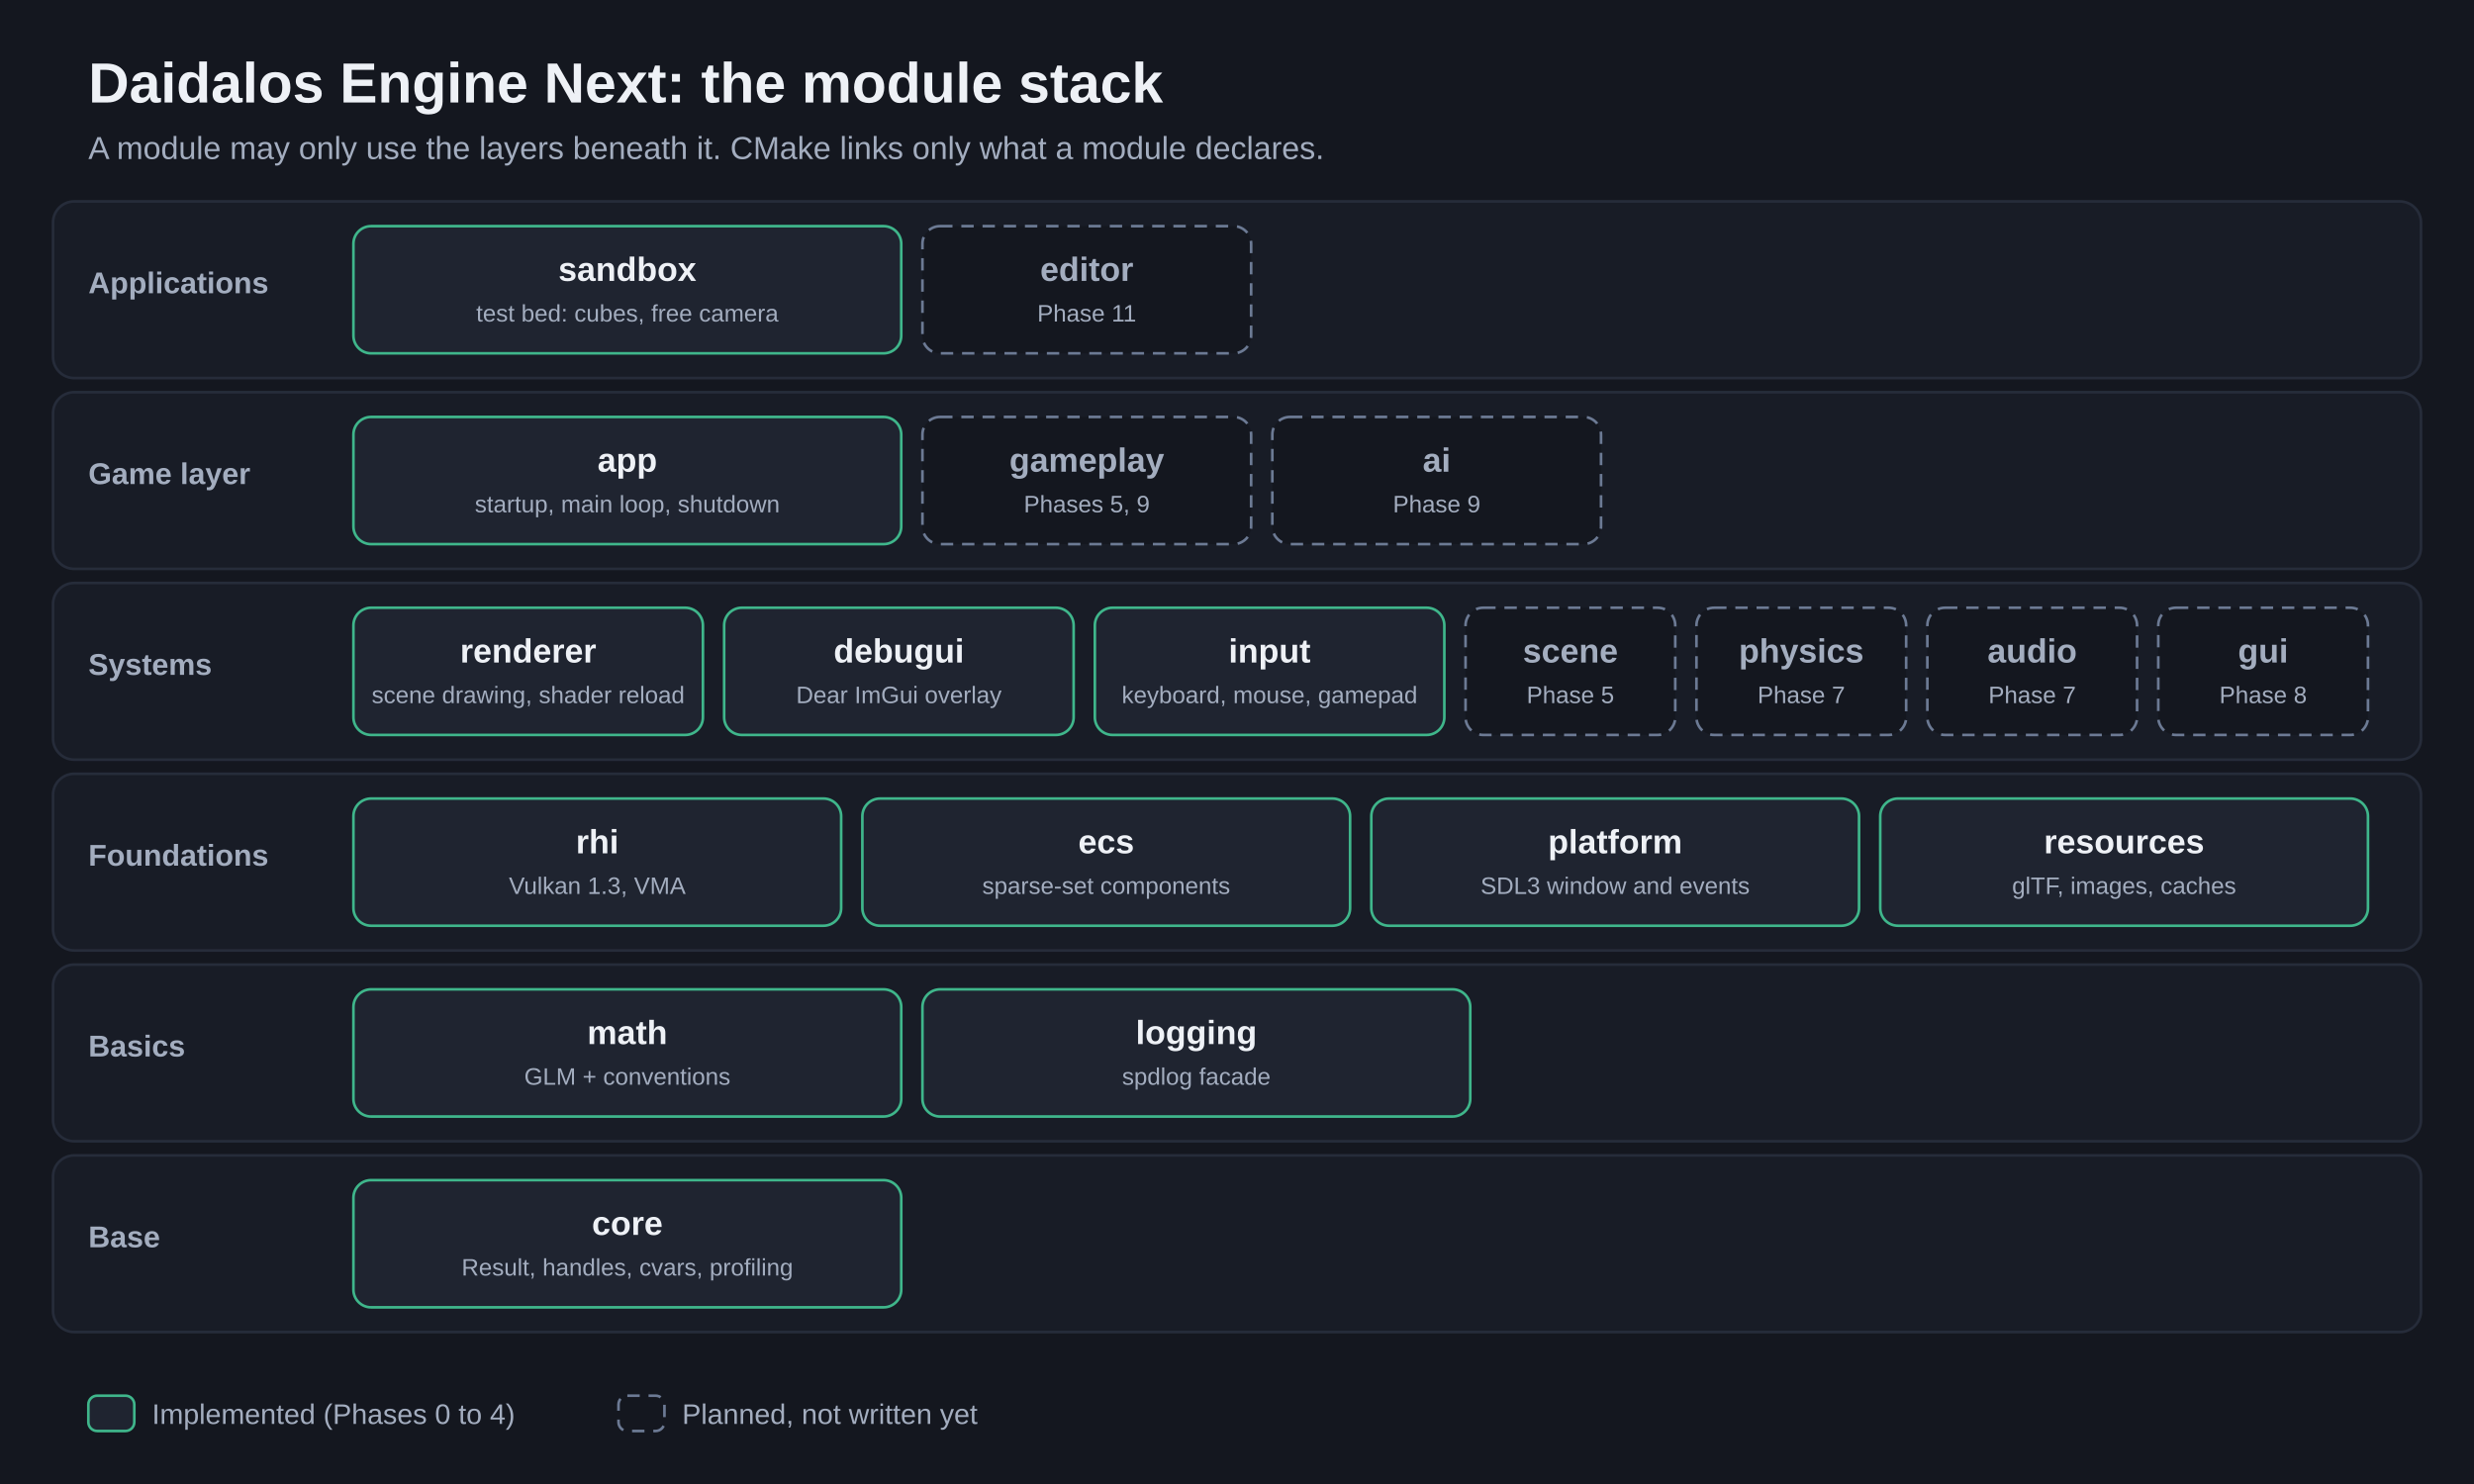
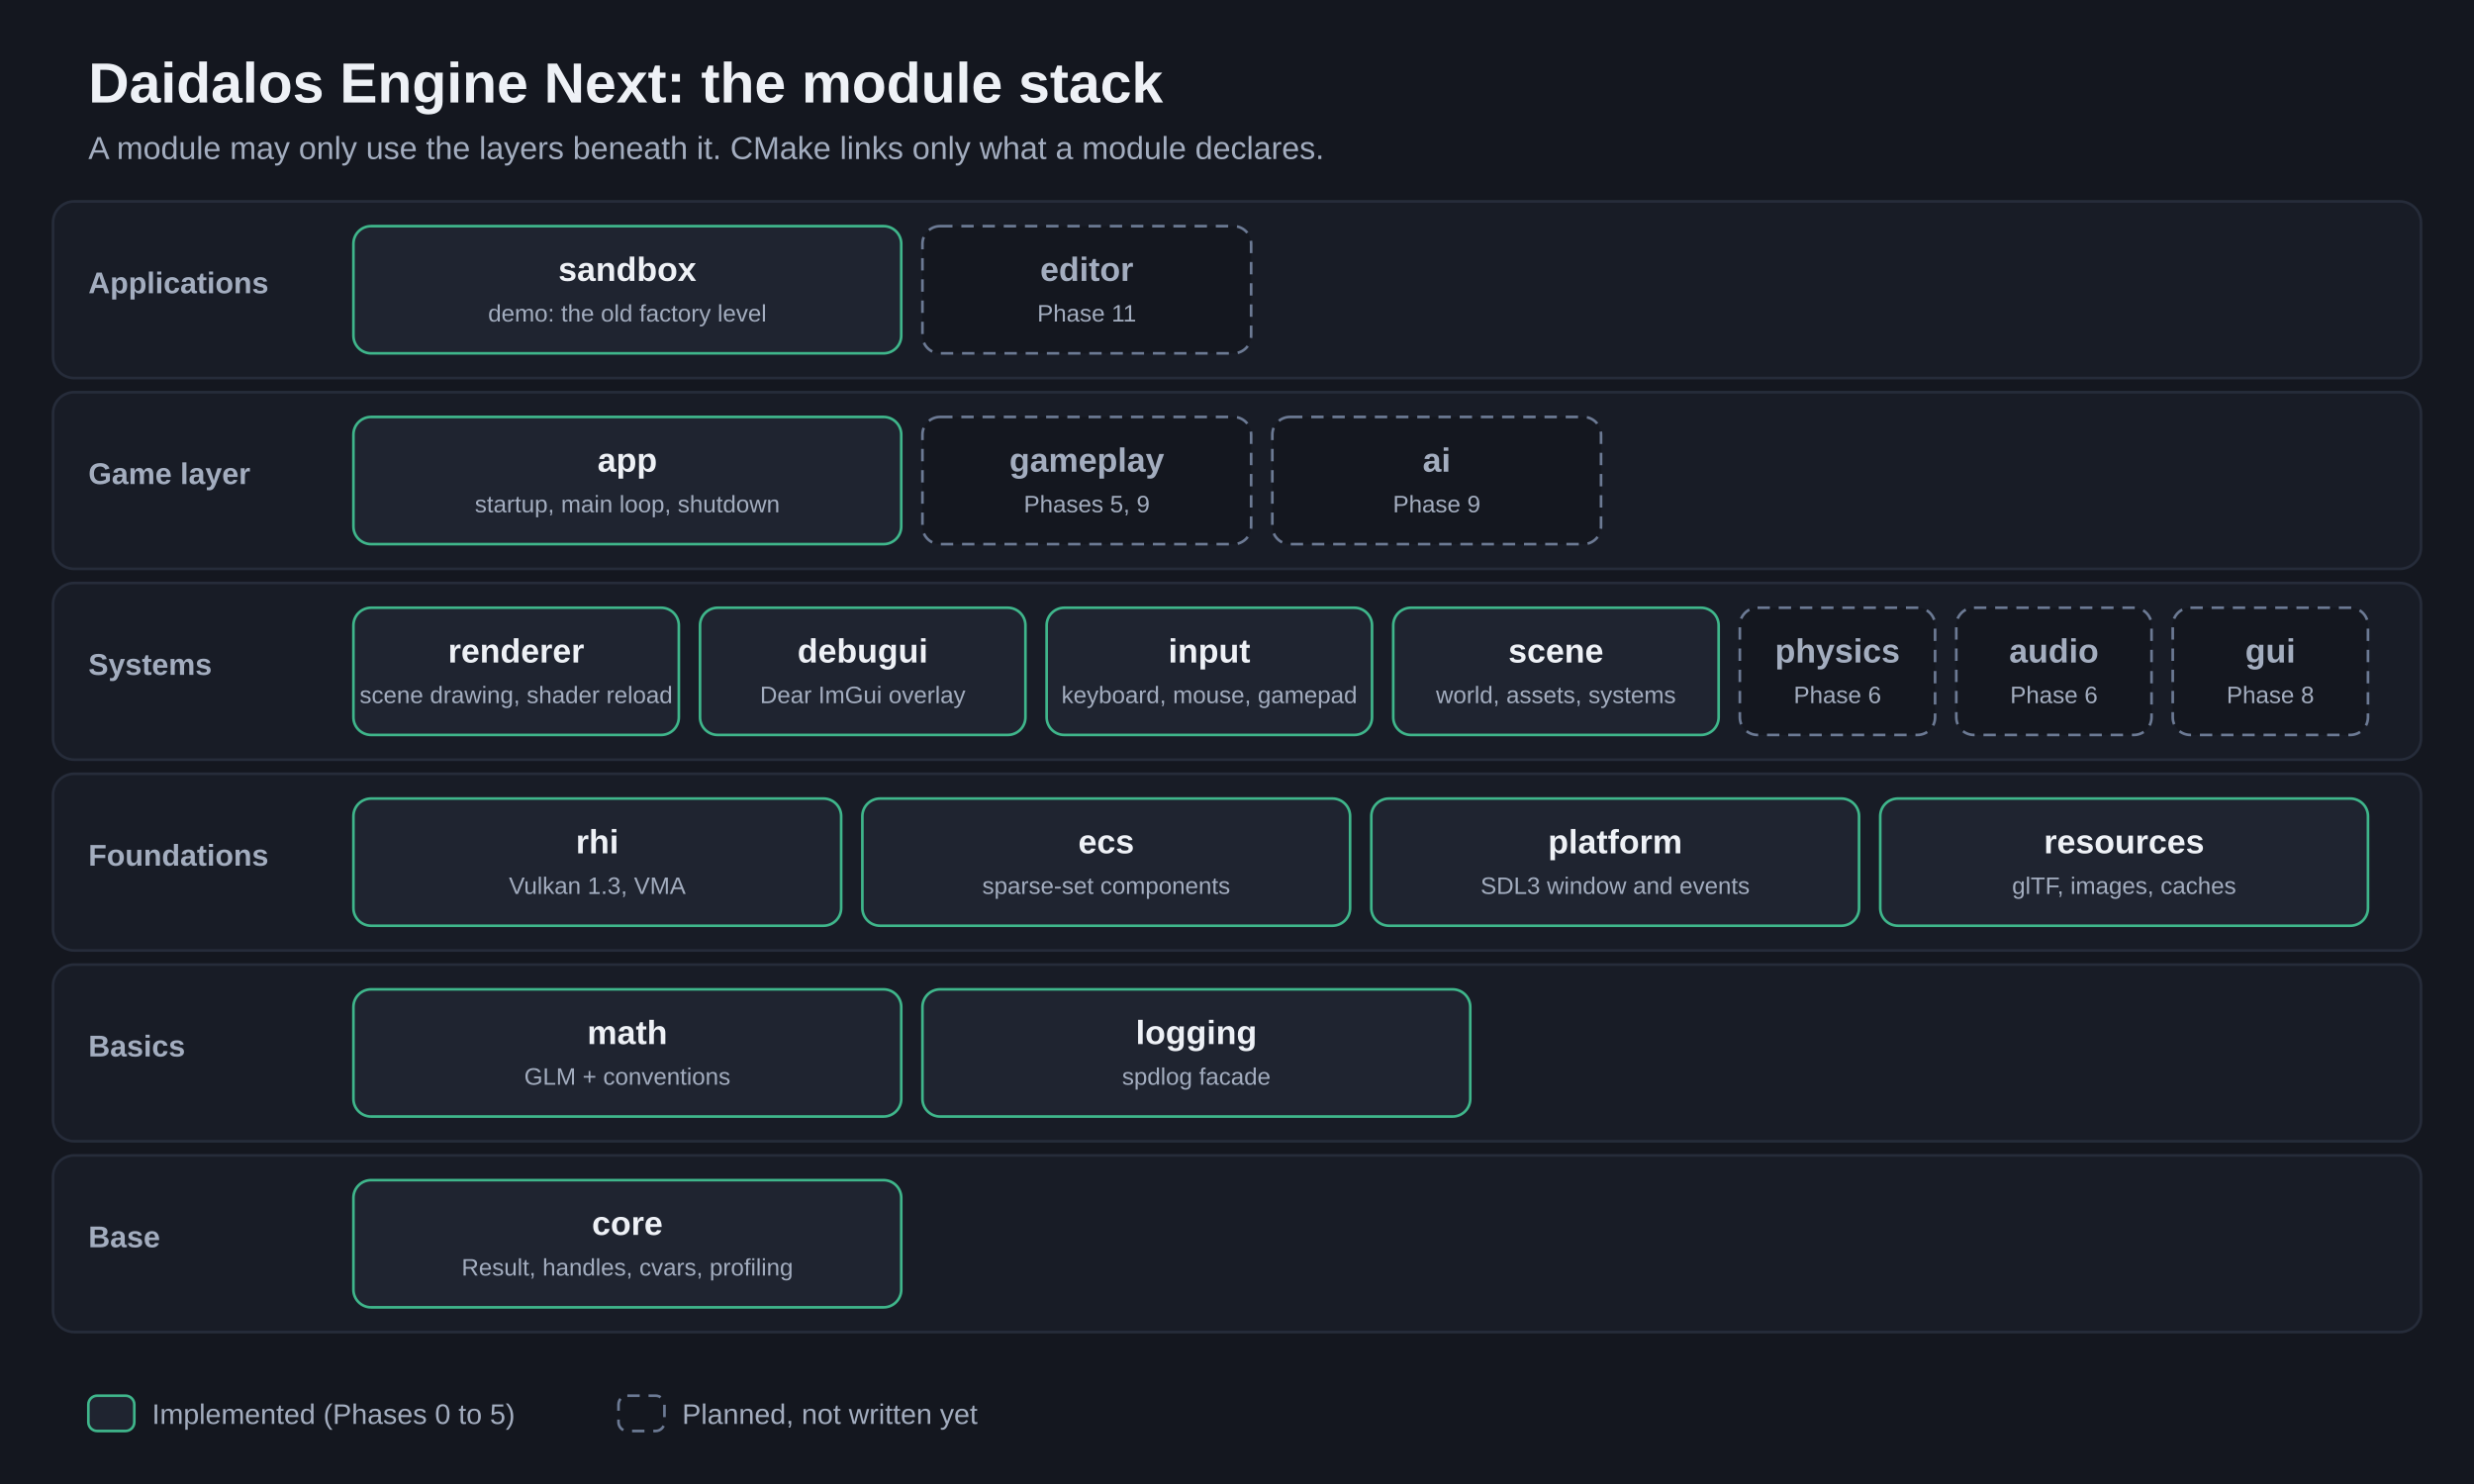
<svg xmlns="http://www.w3.org/2000/svg" width="1400" height="840" viewBox="0 0 1400 840">
  <rect width="1400" height="840" fill="#14171f" />
  <defs>
    <marker id="arrow" viewBox="0 0 10 10" refX="9" refY="5" markerWidth="7" markerHeight="7" orient="auto-start-reverse">
      <path d="M0 0L10 5L0 10z" fill="#a3adbf" />
    </marker>
  </defs>
  <text x="50" y="58" font-family="Segoe UI, Helvetica Neue, Arial, sans-serif" font-size="32" font-weight="700" fill="#eef1f6" text-anchor="start">Daidalos Engine Next: the module stack</text>
  <text x="50" y="90" font-family="Segoe UI, Helvetica Neue, Arial, sans-serif" font-size="18" font-weight="400" fill="#a3adbf" text-anchor="start">A module may only use the layers beneath it. CMake links only what a module declares.</text>
  <rect x="30" y="114" width="1340" height="100" rx="12" fill="#181c26" stroke="#262c3a" stroke-width="1.5" />
  <text x="50" y="166" font-family="Segoe UI, Helvetica Neue, Arial, sans-serif" font-size="17" font-weight="600" fill="#a3adbf" text-anchor="start">Applications</text>
  <rect x="200" y="128" width="310" height="72" rx="10" fill="#1f2430" stroke="#3fb68b" stroke-width="1.5" />
  <text x="355.0" y="159" font-family="Segoe UI, Helvetica Neue, Arial, sans-serif" font-size="19" font-weight="600" fill="#eef1f6" text-anchor="middle">sandbox</text>
-   <text x="355.0" y="182" font-family="Segoe UI, Helvetica Neue, Arial, sans-serif" font-size="13.5" font-weight="400" fill="#a3adbf" text-anchor="middle">test bed: cubes, free camera</text>
+   <text x="355.0" y="182" font-family="Segoe UI, Helvetica Neue, Arial, sans-serif" font-size="13.5" font-weight="400" fill="#a3adbf" text-anchor="middle">demo: the old factory level</text>
  <rect x="522" y="128" width="186" height="72" rx="10" fill="#14171f" stroke="#6c7a94" stroke-width="1.5" stroke-dasharray="7 5" />
  <text x="615.0" y="159" font-family="Segoe UI, Helvetica Neue, Arial, sans-serif" font-size="19" font-weight="600" fill="#a3adbf" text-anchor="middle">editor</text>
  <text x="615.0" y="182" font-family="Segoe UI, Helvetica Neue, Arial, sans-serif" font-size="13.5" font-weight="400" fill="#a3adbf" text-anchor="middle">Phase 11</text>
  <rect x="30" y="222" width="1340" height="100" rx="12" fill="#181c26" stroke="#262c3a" stroke-width="1.5" />
  <text x="50" y="274" font-family="Segoe UI, Helvetica Neue, Arial, sans-serif" font-size="17" font-weight="600" fill="#a3adbf" text-anchor="start">Game layer</text>
  <rect x="200" y="236" width="310" height="72" rx="10" fill="#1f2430" stroke="#3fb68b" stroke-width="1.5" />
  <text x="355.0" y="267" font-family="Segoe UI, Helvetica Neue, Arial, sans-serif" font-size="19" font-weight="600" fill="#eef1f6" text-anchor="middle">app</text>
  <text x="355.0" y="290" font-family="Segoe UI, Helvetica Neue, Arial, sans-serif" font-size="13.5" font-weight="400" fill="#a3adbf" text-anchor="middle">startup, main loop, shutdown</text>
  <rect x="522" y="236" width="186" height="72" rx="10" fill="#14171f" stroke="#6c7a94" stroke-width="1.5" stroke-dasharray="7 5" />
  <text x="615.0" y="267" font-family="Segoe UI, Helvetica Neue, Arial, sans-serif" font-size="19" font-weight="600" fill="#a3adbf" text-anchor="middle">gameplay</text>
  <text x="615.0" y="290" font-family="Segoe UI, Helvetica Neue, Arial, sans-serif" font-size="13.5" font-weight="400" fill="#a3adbf" text-anchor="middle">Phases 5, 9</text>
  <rect x="720" y="236" width="186" height="72" rx="10" fill="#14171f" stroke="#6c7a94" stroke-width="1.5" stroke-dasharray="7 5" />
  <text x="813.0" y="267" font-family="Segoe UI, Helvetica Neue, Arial, sans-serif" font-size="19" font-weight="600" fill="#a3adbf" text-anchor="middle">ai</text>
  <text x="813.0" y="290" font-family="Segoe UI, Helvetica Neue, Arial, sans-serif" font-size="13.5" font-weight="400" fill="#a3adbf" text-anchor="middle">Phase 9</text>
  <rect x="30" y="330" width="1340" height="100" rx="12" fill="#181c26" stroke="#262c3a" stroke-width="1.5" />
  <text x="50" y="382" font-family="Segoe UI, Helvetica Neue, Arial, sans-serif" font-size="17" font-weight="600" fill="#a3adbf" text-anchor="start">Systems</text>
-   <rect x="200" y="344" width="197.778" height="72" rx="10" fill="#1f2430" stroke="#3fb68b" stroke-width="1.5" />
-   <text x="298.889" y="375" font-family="Segoe UI, Helvetica Neue, Arial, sans-serif" font-size="19" font-weight="600" fill="#eef1f6" text-anchor="middle">renderer</text>
-   <text x="298.889" y="398" font-family="Segoe UI, Helvetica Neue, Arial, sans-serif" font-size="13.5" font-weight="400" fill="#a3adbf" text-anchor="middle">scene drawing, shader reload</text>
-   <rect x="409.778" y="344" width="197.778" height="72" rx="10" fill="#1f2430" stroke="#3fb68b" stroke-width="1.5" />
-   <text x="508.667" y="375" font-family="Segoe UI, Helvetica Neue, Arial, sans-serif" font-size="19" font-weight="600" fill="#eef1f6" text-anchor="middle">debugui</text>
-   <text x="508.667" y="398" font-family="Segoe UI, Helvetica Neue, Arial, sans-serif" font-size="13.5" font-weight="400" fill="#a3adbf" text-anchor="middle">Dear ImGui overlay</text>
-   <rect x="619.556" y="344" width="197.778" height="72" rx="10" fill="#1f2430" stroke="#3fb68b" stroke-width="1.5" />
-   <text x="718.444" y="375" font-family="Segoe UI, Helvetica Neue, Arial, sans-serif" font-size="19" font-weight="600" fill="#eef1f6" text-anchor="middle">input</text>
-   <text x="718.444" y="398" font-family="Segoe UI, Helvetica Neue, Arial, sans-serif" font-size="13.5" font-weight="400" fill="#a3adbf" text-anchor="middle">keyboard, mouse, gamepad</text>
-   <rect x="829.333" y="344" width="118.667" height="72" rx="10" fill="#14171f" stroke="#6c7a94" stroke-width="1.5" stroke-dasharray="7 5" />
-   <text x="888.667" y="375" font-family="Segoe UI, Helvetica Neue, Arial, sans-serif" font-size="19" font-weight="600" fill="#a3adbf" text-anchor="middle">scene</text>
-   <text x="888.667" y="398" font-family="Segoe UI, Helvetica Neue, Arial, sans-serif" font-size="13.5" font-weight="400" fill="#a3adbf" text-anchor="middle">Phase 5</text>
-   <rect x="960.0" y="344" width="118.667" height="72" rx="10" fill="#14171f" stroke="#6c7a94" stroke-width="1.5" stroke-dasharray="7 5" />
-   <text x="1019.333" y="375" font-family="Segoe UI, Helvetica Neue, Arial, sans-serif" font-size="19" font-weight="600" fill="#a3adbf" text-anchor="middle">physics</text>
-   <text x="1019.333" y="398" font-family="Segoe UI, Helvetica Neue, Arial, sans-serif" font-size="13.5" font-weight="400" fill="#a3adbf" text-anchor="middle">Phase 7</text>
-   <rect x="1090.667" y="344" width="118.667" height="72" rx="10" fill="#14171f" stroke="#6c7a94" stroke-width="1.5" stroke-dasharray="7 5" />
-   <text x="1150.0" y="375" font-family="Segoe UI, Helvetica Neue, Arial, sans-serif" font-size="19" font-weight="600" fill="#a3adbf" text-anchor="middle">audio</text>
-   <text x="1150.0" y="398" font-family="Segoe UI, Helvetica Neue, Arial, sans-serif" font-size="13.5" font-weight="400" fill="#a3adbf" text-anchor="middle">Phase 7</text>
-   <rect x="1221.333" y="344" width="118.667" height="72" rx="10" fill="#14171f" stroke="#6c7a94" stroke-width="1.5" stroke-dasharray="7 5" />
-   <text x="1280.667" y="375" font-family="Segoe UI, Helvetica Neue, Arial, sans-serif" font-size="19" font-weight="600" fill="#a3adbf" text-anchor="middle">gui</text>
-   <text x="1280.667" y="398" font-family="Segoe UI, Helvetica Neue, Arial, sans-serif" font-size="13.5" font-weight="400" fill="#a3adbf" text-anchor="middle">Phase 8</text>
+   <rect x="200" y="344" width="184.138" height="72" rx="10" fill="#1f2430" stroke="#3fb68b" stroke-width="1.5" />
+   <text x="292.069" y="375" font-family="Segoe UI, Helvetica Neue, Arial, sans-serif" font-size="19" font-weight="600" fill="#eef1f6" text-anchor="middle">renderer</text>
+   <text x="292.069" y="398" font-family="Segoe UI, Helvetica Neue, Arial, sans-serif" font-size="13.5" font-weight="400" fill="#a3adbf" text-anchor="middle">scene drawing, shader reload</text>
+   <rect x="396.138" y="344" width="184.138" height="72" rx="10" fill="#1f2430" stroke="#3fb68b" stroke-width="1.5" />
+   <text x="488.207" y="375" font-family="Segoe UI, Helvetica Neue, Arial, sans-serif" font-size="19" font-weight="600" fill="#eef1f6" text-anchor="middle">debugui</text>
+   <text x="488.207" y="398" font-family="Segoe UI, Helvetica Neue, Arial, sans-serif" font-size="13.5" font-weight="400" fill="#a3adbf" text-anchor="middle">Dear ImGui overlay</text>
+   <rect x="592.276" y="344" width="184.138" height="72" rx="10" fill="#1f2430" stroke="#3fb68b" stroke-width="1.5" />
+   <text x="684.345" y="375" font-family="Segoe UI, Helvetica Neue, Arial, sans-serif" font-size="19" font-weight="600" fill="#eef1f6" text-anchor="middle">input</text>
+   <text x="684.345" y="398" font-family="Segoe UI, Helvetica Neue, Arial, sans-serif" font-size="13.5" font-weight="400" fill="#a3adbf" text-anchor="middle">keyboard, mouse, gamepad</text>
+   <rect x="788.414" y="344" width="184.138" height="72" rx="10" fill="#1f2430" stroke="#3fb68b" stroke-width="1.5" />
+   <text x="880.483" y="375" font-family="Segoe UI, Helvetica Neue, Arial, sans-serif" font-size="19" font-weight="600" fill="#eef1f6" text-anchor="middle">scene</text>
+   <text x="880.483" y="398" font-family="Segoe UI, Helvetica Neue, Arial, sans-serif" font-size="13.5" font-weight="400" fill="#a3adbf" text-anchor="middle">world, assets, systems</text>
+   <rect x="984.552" y="344" width="110.483" height="72" rx="10" fill="#14171f" stroke="#6c7a94" stroke-width="1.5" stroke-dasharray="7 5" />
+   <text x="1039.793" y="375" font-family="Segoe UI, Helvetica Neue, Arial, sans-serif" font-size="19" font-weight="600" fill="#a3adbf" text-anchor="middle">physics</text>
+   <text x="1039.793" y="398" font-family="Segoe UI, Helvetica Neue, Arial, sans-serif" font-size="13.5" font-weight="400" fill="#a3adbf" text-anchor="middle">Phase 6</text>
+   <rect x="1107.034" y="344" width="110.483" height="72" rx="10" fill="#14171f" stroke="#6c7a94" stroke-width="1.5" stroke-dasharray="7 5" />
+   <text x="1162.276" y="375" font-family="Segoe UI, Helvetica Neue, Arial, sans-serif" font-size="19" font-weight="600" fill="#a3adbf" text-anchor="middle">audio</text>
+   <text x="1162.276" y="398" font-family="Segoe UI, Helvetica Neue, Arial, sans-serif" font-size="13.5" font-weight="400" fill="#a3adbf" text-anchor="middle">Phase 6</text>
+   <rect x="1229.517" y="344" width="110.483" height="72" rx="10" fill="#14171f" stroke="#6c7a94" stroke-width="1.5" stroke-dasharray="7 5" />
+   <text x="1284.759" y="375" font-family="Segoe UI, Helvetica Neue, Arial, sans-serif" font-size="19" font-weight="600" fill="#a3adbf" text-anchor="middle">gui</text>
+   <text x="1284.759" y="398" font-family="Segoe UI, Helvetica Neue, Arial, sans-serif" font-size="13.5" font-weight="400" fill="#a3adbf" text-anchor="middle">Phase 8</text>
  <rect x="30" y="438" width="1340" height="100" rx="12" fill="#181c26" stroke="#262c3a" stroke-width="1.5" />
  <text x="50" y="490" font-family="Segoe UI, Helvetica Neue, Arial, sans-serif" font-size="17" font-weight="600" fill="#a3adbf" text-anchor="start">Foundations</text>
  <rect x="200" y="452" width="276.0" height="72" rx="10" fill="#1f2430" stroke="#3fb68b" stroke-width="1.5" />
  <text x="338.0" y="483" font-family="Segoe UI, Helvetica Neue, Arial, sans-serif" font-size="19" font-weight="600" fill="#eef1f6" text-anchor="middle">rhi</text>
  <text x="338.0" y="506" font-family="Segoe UI, Helvetica Neue, Arial, sans-serif" font-size="13.5" font-weight="400" fill="#a3adbf" text-anchor="middle">Vulkan 1.3, VMA</text>
  <rect x="488.0" y="452" width="276.0" height="72" rx="10" fill="#1f2430" stroke="#3fb68b" stroke-width="1.5" />
  <text x="626.0" y="483" font-family="Segoe UI, Helvetica Neue, Arial, sans-serif" font-size="19" font-weight="600" fill="#eef1f6" text-anchor="middle">ecs</text>
  <text x="626.0" y="506" font-family="Segoe UI, Helvetica Neue, Arial, sans-serif" font-size="13.5" font-weight="400" fill="#a3adbf" text-anchor="middle">sparse-set components</text>
  <rect x="776.0" y="452" width="276.0" height="72" rx="10" fill="#1f2430" stroke="#3fb68b" stroke-width="1.5" />
  <text x="914.0" y="483" font-family="Segoe UI, Helvetica Neue, Arial, sans-serif" font-size="19" font-weight="600" fill="#eef1f6" text-anchor="middle">platform</text>
  <text x="914.0" y="506" font-family="Segoe UI, Helvetica Neue, Arial, sans-serif" font-size="13.5" font-weight="400" fill="#a3adbf" text-anchor="middle">SDL3 window and events</text>
  <rect x="1064.0" y="452" width="276.0" height="72" rx="10" fill="#1f2430" stroke="#3fb68b" stroke-width="1.5" />
  <text x="1202.0" y="483" font-family="Segoe UI, Helvetica Neue, Arial, sans-serif" font-size="19" font-weight="600" fill="#eef1f6" text-anchor="middle">resources</text>
  <text x="1202.0" y="506" font-family="Segoe UI, Helvetica Neue, Arial, sans-serif" font-size="13.5" font-weight="400" fill="#a3adbf" text-anchor="middle">glTF, images, caches</text>
  <rect x="30" y="546" width="1340" height="100" rx="12" fill="#181c26" stroke="#262c3a" stroke-width="1.5" />
  <text x="50" y="598" font-family="Segoe UI, Helvetica Neue, Arial, sans-serif" font-size="17" font-weight="600" fill="#a3adbf" text-anchor="start">Basics</text>
  <rect x="200" y="560" width="310" height="72" rx="10" fill="#1f2430" stroke="#3fb68b" stroke-width="1.5" />
  <text x="355.0" y="591" font-family="Segoe UI, Helvetica Neue, Arial, sans-serif" font-size="19" font-weight="600" fill="#eef1f6" text-anchor="middle">math</text>
  <text x="355.0" y="614" font-family="Segoe UI, Helvetica Neue, Arial, sans-serif" font-size="13.5" font-weight="400" fill="#a3adbf" text-anchor="middle">GLM + conventions</text>
  <rect x="522" y="560" width="310" height="72" rx="10" fill="#1f2430" stroke="#3fb68b" stroke-width="1.5" />
  <text x="677.0" y="591" font-family="Segoe UI, Helvetica Neue, Arial, sans-serif" font-size="19" font-weight="600" fill="#eef1f6" text-anchor="middle">logging</text>
  <text x="677.0" y="614" font-family="Segoe UI, Helvetica Neue, Arial, sans-serif" font-size="13.5" font-weight="400" fill="#a3adbf" text-anchor="middle">spdlog facade</text>
  <rect x="30" y="654" width="1340" height="100" rx="12" fill="#181c26" stroke="#262c3a" stroke-width="1.5" />
  <text x="50" y="706" font-family="Segoe UI, Helvetica Neue, Arial, sans-serif" font-size="17" font-weight="600" fill="#a3adbf" text-anchor="start">Base</text>
  <rect x="200" y="668" width="310" height="72" rx="10" fill="#1f2430" stroke="#3fb68b" stroke-width="1.5" />
  <text x="355.0" y="699" font-family="Segoe UI, Helvetica Neue, Arial, sans-serif" font-size="19" font-weight="600" fill="#eef1f6" text-anchor="middle">core</text>
  <text x="355.0" y="722" font-family="Segoe UI, Helvetica Neue, Arial, sans-serif" font-size="13.5" font-weight="400" fill="#a3adbf" text-anchor="middle">Result, handles, cvars, profiling</text>
  <rect x="50" y="790" width="26" height="20" rx="5" fill="#1f2430" stroke="#3fb68b" stroke-width="1.5" />
-   <text x="86" y="806" font-family="Segoe UI, Helvetica Neue, Arial, sans-serif" font-size="16" font-weight="400" fill="#a3adbf" text-anchor="start">Implemented (Phases 0 to 4)</text>
+   <text x="86" y="806" font-family="Segoe UI, Helvetica Neue, Arial, sans-serif" font-size="16" font-weight="400" fill="#a3adbf" text-anchor="start">Implemented (Phases 0 to 5)</text>
  <rect x="350" y="790" width="26" height="20" rx="5" fill="#14171f" stroke="#6c7a94" stroke-width="1.5" stroke-dasharray="7 5" />
  <text x="386" y="806" font-family="Segoe UI, Helvetica Neue, Arial, sans-serif" font-size="16" font-weight="400" fill="#a3adbf" text-anchor="start">Planned, not written yet</text>
</svg>
